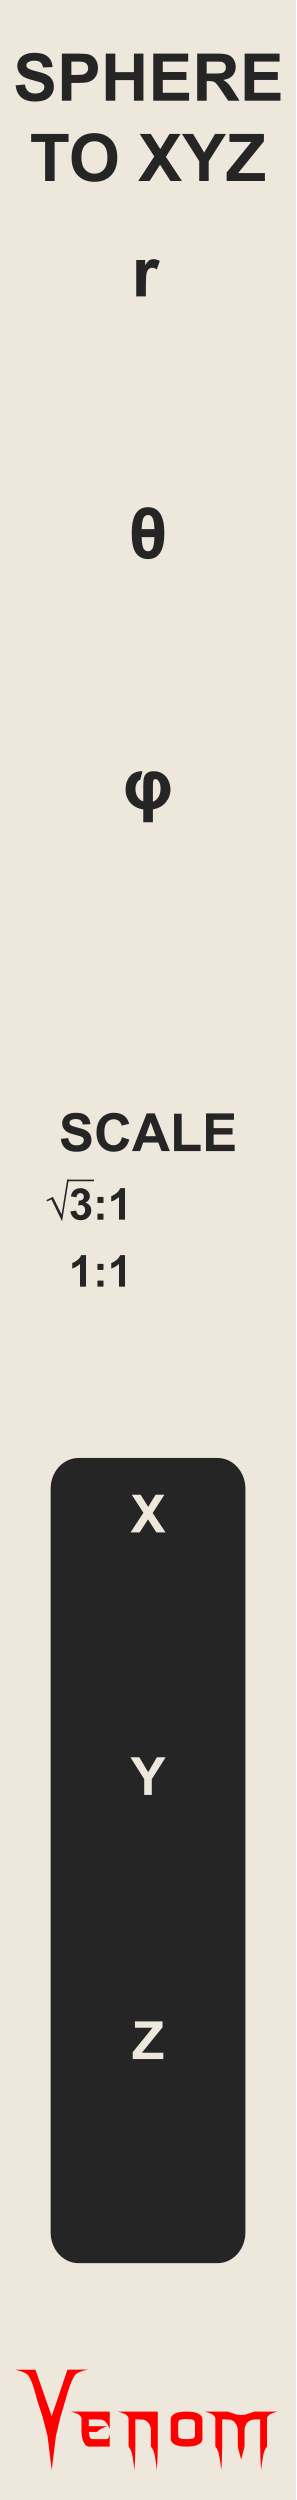
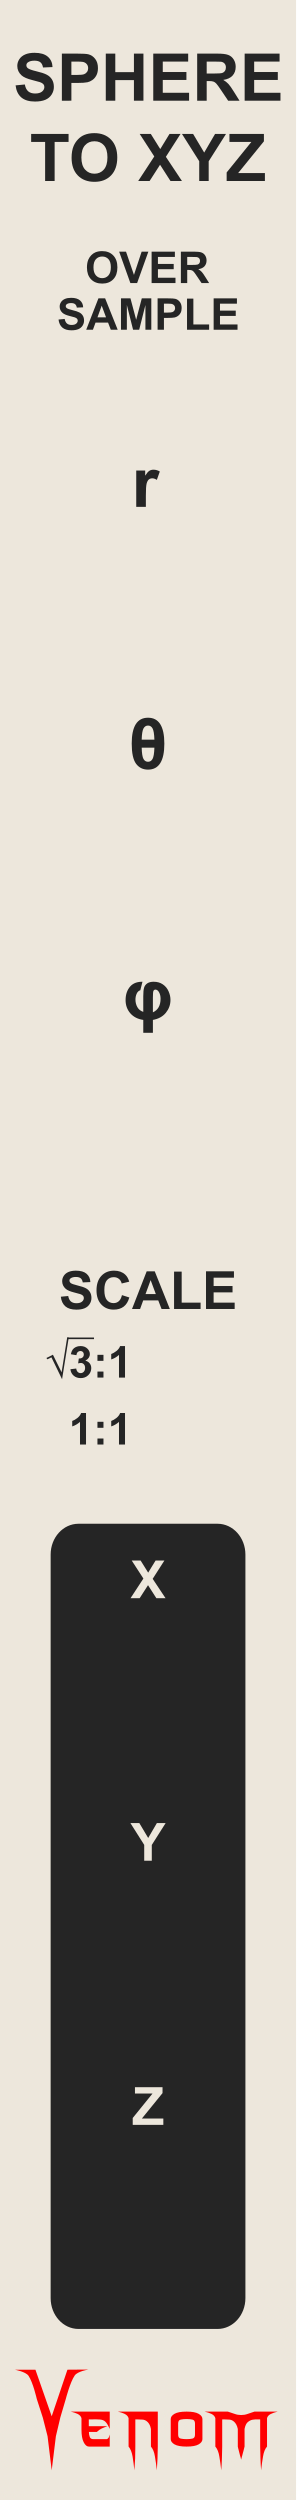
<svg xmlns="http://www.w3.org/2000/svg" width="45" height="380" viewBox="0 0 119.062 1005.417" version="1.1" id="svg5">
  <defs id="defs2" />
  <g id="layer3" style="display:inline">
    <rect style="vector-effect:non-scaling-stroke;fill:#ede7dc;fill-opacity:1;stroke-width:0.187;-inkscape-stroke:hairline" id="rect910" width="119.062" height="1005.417" x="0" y="3.0735944e-05" />
  </g>
  <g id="layer4" style="display:inline">
    <g id="g42796" transform="matrix(0.7933896,0,0,0.7945833,-1.265367,-19.61703)" style="fill:#ff0000;stroke-width:1.279">
      <g aria-label="enom" id="text4270-27" style="font-size:49.389px;line-height:1.25;font-family:'NECK ROMANCER';-inkscape-font-specification:'NECK ROMANCER, Normal';font-variant-ligatures:none;text-align:center;text-anchor:middle;fill:#ff0000;stroke-width:3.384">
        <path d="m 46.609,1249.244 q 0,1.158 0,3.425 3.183,0 9.453,0 -1.64,0.579 -2.99,1.206 -1.35,0.627 -2.363,1.688 -1.35,0 -4.051,0 0,1.495 0.434,2.556 0.386,1.109 1.833,1.109 2.267,0 6.801,0 0.482,-0.145 0.868,-0.627 0.338,-0.53 0.627,-1.736 0,2.026 0,6.125 -3.521,0 -10.563,0 -1.543,0 -2.653,-2.219 -1.109,-2.17 -1.109,-6.318 0,-1.978 0,-5.836 -0.386,-1.35 -1.881,-2.122 -1.495,-0.724 -3.569,-1.206 6.608,0 19.775,0 0,2.942 0,8.778 -1.206,-2.701 -2.219,-3.666 -1.013,-0.965 -2.701,-1.109 -0.916,-0.097 -2.17,-0.097 -1.206,0.048 -2.846,0.048 -0.241,0 -0.675,0 z" id="path42762" style="fill:#ff0000;stroke-width:3.384" />
        <path d="m 81.577,1245.289 q 0,5.884 0,17.701 0,3.087 -0.145,6.077 -0.096,3.039 -0.338,5.933 -0.386,-3.714 -0.965,-6.994 -0.531,-3.328 -2.026,-5.016 0,-2.99 0,-8.923 -0.241,-1.351 -0.723,-2.219 -0.482,-0.868 -1.061,-1.399 -1.109,-1.013 -2.412,-1.109 -1.35,-0.097 -2.267,-0.097 -0.482,0 -1.447,0 0,4.582 0,13.746 0,3.087 -0.096,6.077 -0.145,3.039 -0.386,5.933 -0.386,-3.714 -0.916,-6.994 -0.579,-3.328 -2.026,-5.016 0,-4.823 0,-14.373 -0.386,-1.35 -1.881,-2.122 -1.495,-0.724 -3.569,-1.206 6.752,0 20.257,0 z" id="path42764" style="fill:#ff0000;stroke-width:3.384" />
        <path d="m 104.197,1249.051 q 0,3.376 0,10.177 0,1.543 -1.929,2.653 -1.929,1.109 -6.077,1.109 -4.196,0 -6.125,-1.109 -1.929,-1.109 -1.929,-2.653 0,-3.376 0,-10.177 0,-1.543 1.929,-2.653 1.929,-1.109 6.125,-1.109 4.148,0 6.077,1.109 1.929,1.109 1.929,2.653 z m -3.762,7.91 q 0,-1.881 0,-5.643 0,-1.688 -1.254,-1.978 -1.206,-0.289 -2.99,-0.289 -1.833,0 -3.039,0.289 -1.254,0.289 -1.254,1.978 0,1.881 0,5.643 0,1.688 1.254,1.977 1.206,0.289 3.039,0.289 1.785,0 2.99,-0.289 1.254,-0.289 1.254,-1.977 z" id="path42766" style="fill:#ff0000;stroke-width:3.384" />
        <path d="m 142.348,1245.289 q -2.026,0.482 -3.521,1.206 -1.543,0.772 -1.881,2.122 0,4.775 0,14.373 -1.495,1.688 -2.026,5.016 -0.579,3.28 -0.965,6.994 -0.241,-2.894 -0.338,-5.933 -0.145,-2.99 -0.145,-6.077 0,-4.582 0,-13.746 -0.482,0 -1.399,0 -0.531,0 -1.158,0 -0.627,0 -1.302,0.145 -1.254,0.241 -2.412,1.206 -1.158,0.965 -1.64,3.473 0,2.99 0,8.923 -0.145,0.627 -0.289,1.109 -0.097,0.482 -0.193,0.82 -0.531,1.978 -0.386,1.351 0.193,-0.627 -0.289,1.158 -0.097,0.338 -0.241,0.868 -0.145,0.531 -0.338,1.302 -0.145,-0.675 -0.289,-1.206 -0.145,-0.482 -0.241,-0.82 -0.531,-2.026 -0.338,-1.302 0.193,0.772 -0.434,-1.688 -0.048,-0.289 -0.193,-0.724 -0.097,-0.386 -0.193,-0.868 0,-2.99 0,-8.923 -0.289,-1.351 -0.772,-2.219 -0.482,-0.868 -1.061,-1.399 -1.109,-1.013 -2.412,-1.109 -1.302,-0.097 -2.267,-0.097 -0.482,0 -1.399,0 0,4.582 0,13.746 0,3.087 -0.145,6.077 -0.097,3.039 -0.338,5.933 -0.386,-3.714 -0.965,-6.994 -0.531,-3.328 -2.026,-5.016 0,-4.823 0,-14.373 -0.386,-1.35 -1.881,-2.122 -1.495,-0.724 -3.569,-1.206 3.955,0 11.768,0 1.158,0.386 3.473,1.157 0.772,0.289 1.592,0.434 0.82,0.145 1.688,0.145 0.868,0 1.736,-0.145 0.82,-0.145 1.592,-0.434 1.158,-0.386 3.424,-1.157 3.955,0 11.768,0 z" id="path42768" style="fill:#ff0000;stroke-width:3.384" />
      </g>
      <g aria-label="V" transform="matrix(1.236317,0,0,0.8088538,-497.8809,123.4859)" id="text4270-3-5-2" style="font-size:78.506px;line-height:1.25;font-family:Nosferotica;-inkscape-font-specification:'Nosferotica, Normal';font-variant-ligatures:none;text-align:center;text-anchor:middle;fill:#ff0000;stroke-width:4.184">
        <path d="m 431.65,1360.686 8.574,-0.102 c 0,0 -4.408,1.088 -5.599,3.728 -1.881,4.169 -3.642,14.663 -3.642,14.663 l -2.233,11.519 -1.833,11.831 -1.718,21.311 -1.695,-21.311 -1.922,-11.521 -2.501,-11.829 c 0,0 -1.52,-10.287 -3.383,-14.483 -1.145,-2.579 -5.634,-3.806 -5.634,-3.806 h 8.466 l 6.669,29.157 z" id="path30410" style="fill:#ff0000;stroke-width:4.184" />
      </g>
    </g>
  </g>
  <g id="layer5" style="display:inline">
-     <rect style="vector-effect:non-scaling-stroke;fill:#252525;fill-opacity:1;stroke-width:0.026;-inkscape-stroke:hairline" id="rect76101" width="78.327" height="323.825" x="20.368" y="586.343" ry="12.392" rx="11.207" />
+     <rect style="vector-effect:non-scaling-stroke;fill:#252525;fill-opacity:1;stroke-width:0.026;-inkscape-stroke:hairline" id="rect76101" width="78.327" height="323.825" x="20.368" y="612.802" ry="12.392" rx="11.207" />
    <g aria-label="SPHERE" id="text16656" style="font-weight:bold;font-size:26.458px;line-height:1.25;font-family:Arial;-inkscape-font-specification:'Arial, Bold';font-variant-ligatures:none;text-align:center;text-anchor:middle;fill:#252525;stroke-width:2.646">
      <path d="m 6.266,34.337 3.721,-0.362 q 0.336,1.873 1.357,2.752 1.034,0.878 2.778,0.878 1.847,0 2.778,-0.775 0.943,-0.788 0.943,-1.835 0,-0.672 -0.4,-1.137 Q 17.053,33.381 16.071,33.032 15.4,32.8 13.01,32.205 9.935,31.443 8.695,30.332 6.951,28.769 6.951,26.521 q 0,-1.447 0.814,-2.7 0.827,-1.266 2.364,-1.925 1.55,-0.659 3.734,-0.659 3.566,0 5.361,1.563 1.809,1.563 1.899,4.173 l -3.824,0.168 q -0.245,-1.46 -1.059,-2.093 -0.801,-0.646 -2.416,-0.646 -1.667,0 -2.61,0.685 -0.607,0.439 -0.607,1.176 0,0.672 0.568,1.15 0.723,0.607 3.514,1.266 2.791,0.659 4.121,1.369 1.344,0.698 2.093,1.925 0.762,1.214 0.762,3.01 0,1.628 -0.904,3.049 -0.904,1.421 -2.558,2.119 -1.654,0.685 -4.121,0.685 -3.592,0 -5.516,-1.654 -1.925,-1.667 -2.3,-4.845 z" id="path1205" />
      <path d="M 24.882,40.499 V 21.56 h 6.137 q 3.488,0 4.548,0.284 1.628,0.426 2.726,1.86 1.098,1.421 1.098,3.682 0,1.744 -0.633,2.933 -0.633,1.189 -1.615,1.873 -0.969,0.672 -1.977,0.891 -1.369,0.271 -3.966,0.271 h -2.493 v 7.144 z m 3.824,-15.735 v 5.374 h 2.093 q 2.261,0 3.023,-0.297 0.762,-0.297 1.189,-0.93 0.439,-0.633 0.439,-1.473 0,-1.034 -0.607,-1.705 -0.607,-0.672 -1.537,-0.84 -0.685,-0.129 -2.752,-0.129 z" id="path1207" />
      <path d="M 42.543,40.499 V 21.56 h 3.824 v 7.454 h 7.493 v -7.454 h 3.824 v 18.939 h -3.824 v -8.281 h -7.493 v 8.281 z" id="path1209" />
      <path d="M 61.637,40.499 V 21.56 h 14.043 v 3.204 H 65.461 v 4.199 h 9.508 v 3.191 h -9.508 v 5.155 h 10.581 v 3.191 z" id="path1211" />
      <path d="M 79.297,40.499 V 21.56 h 8.049 q 3.036,0 4.405,0.517 1.382,0.504 2.209,1.809 0.827,1.305 0.827,2.984 0,2.132 -1.253,3.527 -1.253,1.382 -3.747,1.744 1.24,0.723 2.041,1.589 0.814,0.866 2.183,3.075 l 2.313,3.695 H 91.751 L 88.987,36.378 Q 87.514,34.169 86.971,33.601 86.429,33.019 85.822,32.813 85.214,32.593 83.897,32.593 H 83.122 v 7.906 z M 83.122,29.57 h 2.829 q 2.752,0 3.436,-0.233 0.685,-0.233 1.072,-0.801 0.388,-0.568 0.388,-1.421 0,-0.956 -0.517,-1.537 -0.504,-0.594 -1.434,-0.749 -0.465,-0.065 -2.791,-0.065 H 83.122 Z" id="path1213" />
      <path d="M 98.392,40.499 V 21.56 h 14.043 v 3.204 h -10.219 v 4.199 h 9.508 v 3.191 h -9.508 v 5.155 h 10.581 v 3.191 z" id="path1215" />
    </g>
    <g aria-label="TO XYZ" id="text16656-3" style="font-weight:bold;font-size:26.458px;line-height:1.25;font-family:Arial;-inkscape-font-specification:'Arial, Bold';font-variant-ligatures:none;text-align:center;text-anchor:middle;display:inline;fill:#252525;stroke-width:2.646">
      <path d="M 18.145,72.804 V 57.068 h -5.62 v -3.204 h 15.051 v 3.204 h -5.607 v 15.735 z" id="path1218" />
      <path d="m 28.79,63.45 q 0,-2.894 0.866,-4.858 0.646,-1.447 1.757,-2.597 1.124,-1.15 2.455,-1.705 1.77,-0.749 4.082,-0.749 4.186,0 6.692,2.597 2.519,2.597 2.519,7.222 0,4.586 -2.493,7.183 -2.493,2.584 -6.666,2.584 -4.225,0 -6.718,-2.571 -2.493,-2.584 -2.493,-7.106 z m 3.94,-0.129 q 0,3.217 1.486,4.883 1.486,1.654 3.772,1.654 2.287,0 3.747,-1.641 1.473,-1.654 1.473,-4.948 0,-3.256 -1.434,-4.858 -1.421,-1.602 -3.785,-1.602 -2.364,0 -3.811,1.628 -1.447,1.615 -1.447,4.883 z" id="path1220" />
      <path d="m 55.572,72.804 6.472,-9.883 -5.865,-9.056 h 4.47 l 3.798,6.085 3.721,-6.085 h 4.431 l -5.891,9.198 6.472,9.741 h -4.612 l -4.199,-6.55 -4.212,6.55 z" id="path1222" />
      <path d="m 80.118,72.804 v -7.971 L 73.18,53.865 h 4.483 l 4.457,7.493 4.367,-7.493 h 4.405 l -6.963,10.994 v 7.945 z" id="path1224" />
      <path d="M 91.151,72.804 V 69.355 L 101.098,57.068 H 92.275 V 53.865 H 106.137 V 56.836 L 95.763,69.613 h 10.775 v 3.191 z" id="path1226" />
    </g>
-     <g aria-label="r" id="text41633" style="font-weight:bold;font-size:28.222px;line-height:1.25;font-family:Arial;-inkscape-font-specification:'Arial, Bold';font-variant-ligatures:none;text-align:center;text-anchor:middle;fill:#252525;stroke-width:2.646" transform="translate(0,-58.20834)">
+     <g aria-label="r" id="text41633" style="font-weight:bold;font-size:28.222px;line-height:1.25;font-family:Arial;-inkscape-font-specification:'Arial, Bold';font-variant-ligatures:none;text-align:center;text-anchor:middle;fill:#252525;stroke-width:2.646" transform="translate(0,26.45834)">
      <path d="m 58.663,177.4 h -3.872 v -14.635 h 3.597 v 2.081 q 0.923,-1.474 1.654,-1.943 0.744,-0.469 1.681,-0.469 1.323,0 2.549,0.73 l -1.199,3.376 q -0.978,-0.634 -1.819,-0.634 -0.813,0 -1.378,0.455 -0.565,0.441 -0.896,1.612 -0.317,1.171 -0.317,4.906 z" id="path1178" />
    </g>
-     <g aria-label="θ" id="text56685" style="font-weight:bold;font-size:28.222px;line-height:1.25;font-family:Arial;-inkscape-font-specification:'Arial, Bold';font-variant-ligatures:none;text-align:center;text-anchor:middle;fill:#252525;stroke-width:2.646" transform="translate(0,-58.20834)">
+     <g aria-label="θ" id="text56685" style="font-weight:bold;font-size:28.222px;line-height:1.25;font-family:Arial;-inkscape-font-specification:'Arial, Bold';font-variant-ligatures:none;text-align:center;text-anchor:middle;fill:#252525;stroke-width:2.646" transform="translate(0,26.45834)">
      <path d="m 59.531,262.183 q 6.559,0 6.559,10.446 0,10.432 -6.559,10.432 -3.045,0 -4.809,-2.356 -1.75,-2.37 -1.75,-8.13 0,-10.39 6.559,-10.39 z m 2.563,8.833 q -0.11,-3.445 -0.758,-4.561 -0.634,-1.116 -1.805,-1.116 -1.158,0 -1.805,1.13 -0.648,1.116 -0.744,4.548 z m 0,3.211 h -5.113 q 0.096,3.445 0.73,4.561 0.648,1.116 1.819,1.116 1.171,0 1.805,-1.116 0.648,-1.13 0.758,-4.561 z" id="path1181" />
    </g>
-     <g aria-label="φ" id="text71383" style="font-weight:bold;font-size:28.222px;line-height:1.25;font-family:Arial;-inkscape-font-specification:'Arial, Bold';font-variant-ligatures:none;text-align:center;text-anchor:middle;fill:#252525;stroke-width:2.646" transform="translate(0,-58.20834)">
+     <g aria-label="φ" id="text71383" style="font-weight:bold;font-size:28.222px;line-height:1.25;font-family:Arial;-inkscape-font-specification:'Arial, Bold';font-variant-ligatures:none;text-align:center;text-anchor:middle;fill:#252525;stroke-width:2.646" transform="translate(0,26.45834)">
      <path d="m 57.299,368.366 -0.868,3.418 q -0.992,0.303 -1.474,1.406 -0.482,1.102 -0.482,2.356 0,1.667 0.772,3.045 0.772,1.364 2.37,1.888 v -6.284 q 0,-2.329 0.331,-3.445 0.345,-1.116 1.309,-1.75 0.978,-0.634 2.549,-0.634 2.164,0 3.707,1.075 1.543,1.061 2.288,2.797 0.758,1.723 0.758,3.418 0,2.921 -1.86,5.195 -1.847,2.26 -5.209,2.866 v 5.181 h -3.872 v -5.181 q -3.294,-0.469 -5.209,-2.66 -1.902,-2.205 -1.902,-5.292 0,-3.486 1.957,-5.609 1.695,-1.819 4.837,-1.791 z m 4.189,12.306 q 3.087,-1.378 3.087,-5.512 0,-1.461 -0.606,-2.549 -0.606,-1.089 -1.502,-1.089 -0.455,0 -0.717,0.427 -0.262,0.413 -0.262,2.756 z" id="path1184" />
    </g>
    <text xml:space="preserve" style="font-size:35.278px;line-height:1.25;font-family:Arial;-inkscape-font-specification:Arial;font-variant-ligatures:none;text-align:center;text-anchor:middle;stroke-width:2.646" x="-234.818" y="326.099" id="text78543">
      <tspan id="tspan78541" style="stroke-width:2.646" x="-234.818" y="326.099" />
    </text>
-     <g aria-label="1:1" id="text4935-4" style="font-weight:bold;font-size:17.639px;line-height:1.25;font-family:Arial;-inkscape-font-specification:'Arial, Bold';font-variant-ligatures:none;text-align:center;text-anchor:middle;display:inline;fill:#252525;stroke-width:2.646">
+     <g aria-label="1:1" id="text4935-4" style="font-weight:bold;font-size:17.639px;line-height:1.25;font-family:Arial;-inkscape-font-specification:'Arial, Bold';font-variant-ligatures:none;text-align:center;text-anchor:middle;display:inline;fill:#252525;stroke-width:2.646" transform="translate(0,63.5)">
      <path d="m 34.591,517.442 h -2.42 v -9.121 q -1.326,1.24 -3.126,1.835 v -2.196 q 0.947,-0.31 2.058,-1.171 1.111,-0.87 1.524,-2.024 h 1.964 z" id="path21068" />
      <path d="m 39.19,510.715 v -2.42 h 2.42 v 2.42 z m 0,6.727 v -2.42 h 2.42 v 2.42 z" id="path21070" />
      <path d="m 50.275,517.442 h -2.42 v -9.121 q -1.326,1.24 -3.126,1.835 v -2.196 q 0.947,-0.31 2.058,-1.171 1.111,-0.87 1.524,-2.024 h 1.964 z" id="path21072" />
    </g>
-     <g id="g21103">
+     <g id="g21103" transform="translate(0,63.5)">
      <g aria-label="√3:1" id="text4935" style="font-weight:bold;font-size:17.639px;line-height:1.25;font-family:Arial;-inkscape-font-specification:'Arial, Bold';font-variant-ligatures:none;text-align:center;text-anchor:middle;display:inline;fill:#252525;stroke-width:2.646">
        <path d="m 27.011,474.415 h 0.637 l -2.687,16.769 -4.272,-8.794 -1.705,0.784 -0.293,-0.551 2.592,-1.301 3.488,7.088 z" id="path21059" />
        <path d="m 28.312,487.162 2.343,-0.284 q 0.112,0.896 0.603,1.369 0.491,0.474 1.189,0.474 0.749,0 1.257,-0.568 0.517,-0.568 0.517,-1.533 0,-0.913 -0.491,-1.447 -0.491,-0.534 -1.197,-0.534 -0.465,0 -1.111,0.181 l 0.267,-1.972 q 0.982,0.026 1.499,-0.422 0.517,-0.456 0.517,-1.206 0,-0.637 -0.379,-1.016 -0.379,-0.379 -1.008,-0.379 -0.62,0 -1.059,0.431 -0.439,0.431 -0.534,1.257 l -2.231,-0.379 q 0.233,-1.145 0.698,-1.826 0.474,-0.689 1.309,-1.077 0.844,-0.396 1.886,-0.396 1.783,0 2.859,1.137 0.887,0.93 0.887,2.102 0,1.662 -1.817,2.653 1.085,0.233 1.731,1.042 0.655,0.81 0.655,1.955 0,1.662 -1.214,2.834 -1.214,1.171 -3.023,1.171 -1.714,0 -2.842,-0.982 -1.128,-0.99 -1.309,-2.584 z" id="path21061" />
        <path d="m 39.19,483.786 v -2.42 h 2.42 v 2.42 z m 0,6.727 v -2.42 h 2.42 v 2.42 z" id="path21063" />
        <path d="m 50.275,490.513 h -2.42 v -9.121 q -1.326,1.24 -3.126,1.835 v -2.196 q 0.947,-0.31 2.058,-1.171 1.111,-0.87 1.524,-2.024 h 1.964 z" id="path21065" />
      </g>
      <path style="color:#000000;fill:#252525;-inkscape-stroke:none" d="m 27.014,474.408 v 0.65 h 10.791 v -0.65 z" id="path6594" />
    </g>
-     <g aria-label="SCALE" id="text17163" style="font-weight:bold;font-size:21.167px;line-height:1.25;font-family:Arial;-inkscape-font-specification:'Arial, Bold';font-variant-ligatures:none;text-align:center;text-anchor:middle;fill:#252525;fill-opacity:1;stroke-width:2.646">
+     <g aria-label="SCALE" id="text17163" style="font-weight:bold;font-size:21.167px;line-height:1.25;font-family:Arial;-inkscape-font-specification:'Arial, Bold';font-variant-ligatures:none;text-align:center;text-anchor:middle;fill:#252525;fill-opacity:1;stroke-width:2.646" transform="translate(0,63.5)">
      <path d="m 24.455,457.998 2.977,-0.289 q 0.269,1.499 1.085,2.201 0.827,0.703 2.222,0.703 1.478,0 2.222,-0.62 0.754,-0.63 0.754,-1.468 0,-0.537 -0.32,-0.909 -0.31,-0.382 -1.096,-0.661 -0.537,-0.186 -2.449,-0.661 -2.46,-0.61 -3.452,-1.499 -1.395,-1.251 -1.395,-3.049 0,-1.158 0.651,-2.16 0.661,-1.013 1.891,-1.54 1.24,-0.527 2.987,-0.527 2.853,0 4.289,1.251 1.447,1.251 1.519,3.338 l -3.059,0.134 q -0.196,-1.168 -0.847,-1.674 -0.641,-0.517 -1.933,-0.517 -1.333,0 -2.088,0.548 -0.486,0.351 -0.486,0.941 0,0.537 0.455,0.92 0.579,0.486 2.811,1.013 2.232,0.527 3.297,1.096 1.075,0.558 1.674,1.54 0.61,0.972 0.61,2.408 0,1.302 -0.723,2.439 -0.723,1.137 -2.046,1.695 -1.323,0.548 -3.297,0.548 -2.873,0 -4.413,-1.323 -1.54,-1.333 -1.84,-3.876 z" id="path21048" style="fill:#252525;fill-opacity:1" />
      <path d="m 49.043,457.357 2.966,0.941 q -0.682,2.48 -2.274,3.69 -1.581,1.199 -4.02,1.199 -3.018,0 -4.961,-2.057 -1.943,-2.067 -1.943,-5.643 0,-3.783 1.953,-5.87 1.953,-2.098 5.137,-2.098 2.78,0 4.517,1.643 1.034,0.972 1.55,2.791 l -3.028,0.723 q -0.269,-1.178 -1.127,-1.86 -0.847,-0.682 -2.067,-0.682 -1.685,0 -2.739,1.209 -1.044,1.209 -1.044,3.917 0,2.873 1.034,4.093 1.034,1.22 2.687,1.22 1.22,0 2.098,-0.775 0.879,-0.775 1.261,-2.439 z" id="path21050" style="fill:#252525;fill-opacity:1" />
      <path d="m 68.298,462.928 h -3.328 l -1.323,-3.442 h -6.056 l -1.251,3.442 H 53.094 L 58.996,447.776 h 3.235 z m -5.633,-5.994 -2.088,-5.622 -2.046,5.622 z" id="path21052" style="fill:#252525;fill-opacity:1" />
      <path d="m 70.003,462.928 v -15.028 h 3.059 v 12.475 h 7.607 v 2.553 z" id="path21054" style="fill:#252525;fill-opacity:1" />
      <path d="M 82.85,462.928 V 447.776 h 11.234 v 2.563 h -8.175 v 3.359 h 7.607 v 2.553 h -7.607 v 4.124 h 8.465 v 2.553 z" id="path21056" style="fill:#252525;fill-opacity:1" />
    </g>
+     <g aria-label="OVER" id="text18717" style="font-weight:bold;font-size:17.639px;line-height:1.25;font-family:Arial;-inkscape-font-specification:'Arial, Bold';font-variant-ligatures:none;text-align:center;text-anchor:middle;fill:#252525;stroke-width:2.646">
+       <path d="m 34.968,107.595 q 0,-1.929 0.577,-3.238 0.431,-0.965 1.171,-1.731 0.749,-0.767 1.636,-1.137 1.18,-0.5 2.722,-0.5 2.791,0 4.461,1.731 1.679,1.731 1.679,4.815 0,3.058 -1.662,4.789 -1.662,1.723 -4.444,1.723 -2.816,0 -4.479,-1.714 -1.662,-1.723 -1.662,-4.737 z m 2.627,-0.086 q 0,2.145 0.99,3.256 0.99,1.102 2.515,1.102 1.524,0 2.498,-1.094 0.982,-1.102 0.982,-3.299 0,-2.17 -0.956,-3.238 -0.947,-1.068 -2.524,-1.068 -1.576,0 -2.541,1.085 -0.965,1.077 -0.965,3.256 z" id="path19603" />
+       <path d="m 52.426,113.83 -4.513,-12.626 h 2.765 l 3.195,9.345 3.092,-9.345 h 2.704 l -4.522,12.626 z" id="path19605" />
+       <path d="m 60.97,113.83 v -12.626 h 9.362 v 2.136 h -6.813 v 2.799 h 6.339 v 2.127 h -6.339 v 3.436 h 7.054 v 2.127 z" id="path19607" />
+       <path d="m 72.743,113.83 v -12.626 h 5.366 q 2.024,0 2.937,0.345 0.922,0.336 1.473,1.206 0.551,0.87 0.551,1.99 0,1.421 -0.835,2.351 -0.835,0.922 -2.498,1.163 0.827,0.482 1.361,1.059 0.543,0.577 1.456,2.05 l 1.542,2.463 h -3.049 l -1.843,-2.747 q -0.982,-1.473 -1.344,-1.852 -0.362,-0.388 -0.767,-0.525 -0.405,-0.146 -1.283,-0.146 h -0.517 v 5.271 z m 2.549,-7.286 h 1.886 q 1.835,0 2.291,-0.155 0.456,-0.155 0.715,-0.534 0.258,-0.379 0.258,-0.947 0,-0.637 -0.345,-1.025 -0.336,-0.396 -0.956,-0.5 -0.31,-0.043 -1.86,-0.043 h -1.99 z" id="path19609" />
+     </g>
+     <g aria-label="SAMPLE" id="text18717-2" style="font-weight:bold;font-size:17.639px;line-height:1.25;font-family:Arial;-inkscape-font-specification:'Arial, Bold';font-variant-ligatures:none;text-align:center;text-anchor:middle;display:inline;fill:#252525;stroke-width:2.646">
+       <path d="m 23.539,128.507 2.48,-0.241 q 0.224,1.249 0.904,1.835 0.689,0.586 1.852,0.586 1.232,0 1.852,-0.517 0.629,-0.525 0.629,-1.223 0,-0.448 -0.267,-0.758 -0.258,-0.319 -0.913,-0.551 -0.448,-0.155 -2.041,-0.551 -2.05,-0.508 -2.877,-1.249 -1.163,-1.042 -1.163,-2.541 0,-0.965 0.543,-1.8 0.551,-0.844 1.576,-1.283 1.034,-0.439 2.489,-0.439 2.377,0 3.574,1.042 1.206,1.042 1.266,2.782 l -2.549,0.112 q -0.164,-0.973 -0.706,-1.395 -0.534,-0.431 -1.611,-0.431 -1.111,0 -1.74,0.456 -0.405,0.293 -0.405,0.784 0,0.448 0.379,0.767 0.482,0.405 2.343,0.844 1.86,0.439 2.747,0.913 0.896,0.465 1.395,1.283 0.508,0.81 0.508,2.007 0,1.085 -0.603,2.033 -0.603,0.947 -1.705,1.412 -1.102,0.456 -2.747,0.456 -2.394,0 -3.678,-1.102 -1.283,-1.111 -1.533,-3.23 z" id="path19612" />
+       <path d="M 47.336,132.615 H 44.562 l -1.102,-2.868 h -5.047 l -1.042,2.868 h -2.704 l 4.918,-12.626 h 2.696 z M 42.642,127.62 40.902,122.935 39.197,127.62 Z" id="path19614" />
+       <path d="M 48.653,132.615 V 119.989 h 3.815 l 2.291,8.613 2.265,-8.613 H 60.849 v 12.626 h -2.369 v -9.939 l -2.506,9.939 h -2.455 l -2.498,-9.939 v 9.939 z" id="path19616" />
+       <path d="M 63.381,132.615 V 119.989 h 4.091 q 2.325,0 3.032,0.189 1.085,0.284 1.817,1.24 0.732,0.947 0.732,2.455 0,1.163 -0.422,1.955 -0.422,0.792 -1.077,1.249 -0.646,0.448 -1.318,0.594 -0.913,0.181 -2.644,0.181 h -1.662 v 4.763 z m 2.549,-10.49 v 3.583 h 1.395 q 1.507,0 2.015,-0.198 0.508,-0.198 0.792,-0.62 0.293,-0.422 0.293,-0.982 0,-0.689 -0.405,-1.137 -0.405,-0.448 -1.025,-0.56 -0.456,-0.086 -1.835,-0.086 z" id="path19618" />
+       <path d="m 75.215,132.615 v -12.523 h 2.549 v 10.396 h 6.339 v 2.127 z" id="path19620" />
+       <path d="M 85.921,132.615 V 119.989 h 9.362 v 2.136 h -6.813 v 2.799 h 6.339 v 2.127 h -6.339 v 3.436 h 7.054 v 2.127 z" id="path19622" />
+     </g>
  </g>
  <g id="layer6" style="display:none" />
  <g id="layer7" style="display:inline">
-     <g aria-label="X" id="text56685-8" style="font-weight:bold;font-size:21.167px;line-height:1.25;font-family:Arial;-inkscape-font-specification:'Arial, Bold';font-variant-ligatures:none;text-align:center;text-anchor:middle;display:inline;fill:#ede7dc;stroke-width:2.646" transform="translate(0,15.875)">
+     <g aria-label="X" id="text56685-8" style="font-weight:bold;font-size:21.167px;line-height:1.25;font-family:Arial;-inkscape-font-specification:'Arial, Bold';font-variant-ligatures:none;text-align:center;text-anchor:middle;display:inline;fill:#ede7dc;stroke-width:2.646" transform="translate(0,42.33334)">
      <path d="m 52.488,600.415 5.178,-7.907 -4.692,-7.245 h 3.576 l 3.039,4.868 2.977,-4.868 h 3.545 l -4.713,7.359 5.178,7.793 H 62.885 l -3.359,-5.24 -3.369,5.24 z" id="path1247" />
    </g>
-     <g aria-label="Y" id="text56685-8-4" style="font-weight:bold;font-size:21.167px;line-height:1.25;font-family:Arial;-inkscape-font-specification:'Arial, Bold';font-variant-ligatures:none;text-align:center;text-anchor:middle;display:inline;fill:#ede7dc;stroke-width:2.646" transform="translate(0,15.875)">
+     <g aria-label="Y" id="text56685-8-4" style="font-weight:bold;font-size:21.167px;line-height:1.25;font-family:Arial;-inkscape-font-specification:'Arial, Bold';font-variant-ligatures:none;text-align:center;text-anchor:middle;display:inline;fill:#ede7dc;stroke-width:2.646" transform="translate(0,42.33334)">
      <path d="m 57.996,705.996 v -6.377 l -5.55,-8.775 h 3.586 l 3.566,5.994 3.493,-5.994 h 3.524 l -5.571,8.795 v 6.356 z" id="path1250" />
    </g>
-     <g aria-label="Z" id="text56685-8-8" style="font-weight:bold;font-size:21.167px;line-height:1.25;font-family:Arial;-inkscape-font-specification:'Arial, Bold';font-variant-ligatures:none;text-align:center;text-anchor:middle;display:inline;fill:#ede7dc;stroke-width:2.646" transform="translate(0,15.875)">
+     <g aria-label="Z" id="text56685-8-8" style="font-weight:bold;font-size:21.167px;line-height:1.25;font-family:Arial;-inkscape-font-specification:'Arial, Bold';font-variant-ligatures:none;text-align:center;text-anchor:middle;display:inline;fill:#ede7dc;stroke-width:2.646" transform="translate(0,42.33334)">
      <path d="m 53.376,812.214 v -2.76 l 7.958,-9.829 h -7.059 v -2.563 h 11.09 v 2.377 l -8.299,10.222 h 8.62 v 2.553 z" id="path1253" />
    </g>
  </g>
  <g id="layer8" style="display:none" />
  <g id="layer2" style="display:none">
-     <ellipse style="display:inline;fill:#ff0000;stroke:#ff0000;stroke-width:5.157;stroke-opacity:1" id="path1065-7-2-8-1" cx="59.531" cy="866.511" rx="27.848" ry="27.849" />
-     <ellipse style="display:inline;fill:#ff0000;stroke:#ff0000;stroke-width:5.157;stroke-opacity:1" id="path1065-7-2-8-1-6" cx="59.531" cy="760.678" rx="27.848" ry="27.849" />
-     <ellipse style="display:inline;fill:#ff0000;stroke:#ff0000;stroke-width:5.157;stroke-opacity:1" id="path1065-7-2-8-1-6-7" cx="59.531" cy="654.844" rx="27.848" ry="27.849" />
-     <ellipse style="display:inline;fill:#ff0000;stroke:#ff0000;stroke-width:5.157;stroke-opacity:1" id="path1065-7-2-8-1-1" cx="59.531" cy="369.094" rx="27.848" ry="27.849" />
-     <ellipse style="display:inline;fill:#ff0000;stroke:#ff0000;stroke-width:5.157;stroke-opacity:1" id="path1065-7-2-8-1-6-1" cx="59.531" cy="263.261" rx="27.848" ry="27.849" />
-     <ellipse style="display:inline;fill:#ff0000;stroke:#ff0000;stroke-width:5.157;stroke-opacity:1" id="path1065-7-2-8-1-6-7-2" cx="59.531" cy="157.427" rx="27.848" ry="27.849" />
-     <rect style="display:inline;fill:#ff0000;fill-opacity:1;stroke-width:2.646;stroke-dasharray:5.292, 10.583" id="rect3212" width="37.042" height="52.917" x="55.563" y="470.958" rx="6.145" ry="5.644" />
+     <ellipse style="display:inline;fill:#ff0000;stroke:#ff0000;stroke-width:5.157;stroke-opacity:1" id="path1065-7-2-8-1" cx="59.531" cy="892.969" rx="27.848" ry="27.849" />
+     <ellipse style="display:inline;fill:#ff0000;stroke:#ff0000;stroke-width:5.157;stroke-opacity:1" id="path1065-7-2-8-1-6" cx="59.531" cy="787.136" rx="27.848" ry="27.849" />
+     <ellipse style="display:inline;fill:#ff0000;stroke:#ff0000;stroke-width:5.157;stroke-opacity:1" id="path1065-7-2-8-1-6-7" cx="59.531" cy="681.303" rx="27.848" ry="27.849" />
+     <ellipse style="display:inline;fill:#ff0000;stroke:#ff0000;stroke-width:5.157;stroke-opacity:1" id="path1065-7-2-8-1-1" cx="59.531" cy="453.761" rx="27.848" ry="27.849" />
+     <ellipse style="display:inline;fill:#ff0000;stroke:#ff0000;stroke-width:5.157;stroke-opacity:1" id="path1065-7-2-8-1-6-1" cx="59.531" cy="347.927" rx="27.848" ry="27.849" />
+     <ellipse style="display:inline;fill:#ff0000;stroke:#ff0000;stroke-width:5.157;stroke-opacity:1" id="path1065-7-2-8-1-6-7-2" cx="59.531" cy="242.094" rx="27.848" ry="27.849" />
+     <rect style="display:inline;fill:#ff0000;fill-opacity:1;stroke-width:2.646;stroke-dasharray:5.292, 10.583" id="rect3212" width="37.042" height="52.917" x="55.563" y="534.458" rx="6.145" ry="5.644" />
+     <circle style="display:inline;fill:#ff0000;stroke:#ff0000;stroke-width:1.695;stroke-opacity:1" id="path1065-7-2-3-2" cx="59.531" cy="149.357" r="9.153" />
  </g>
</svg>
